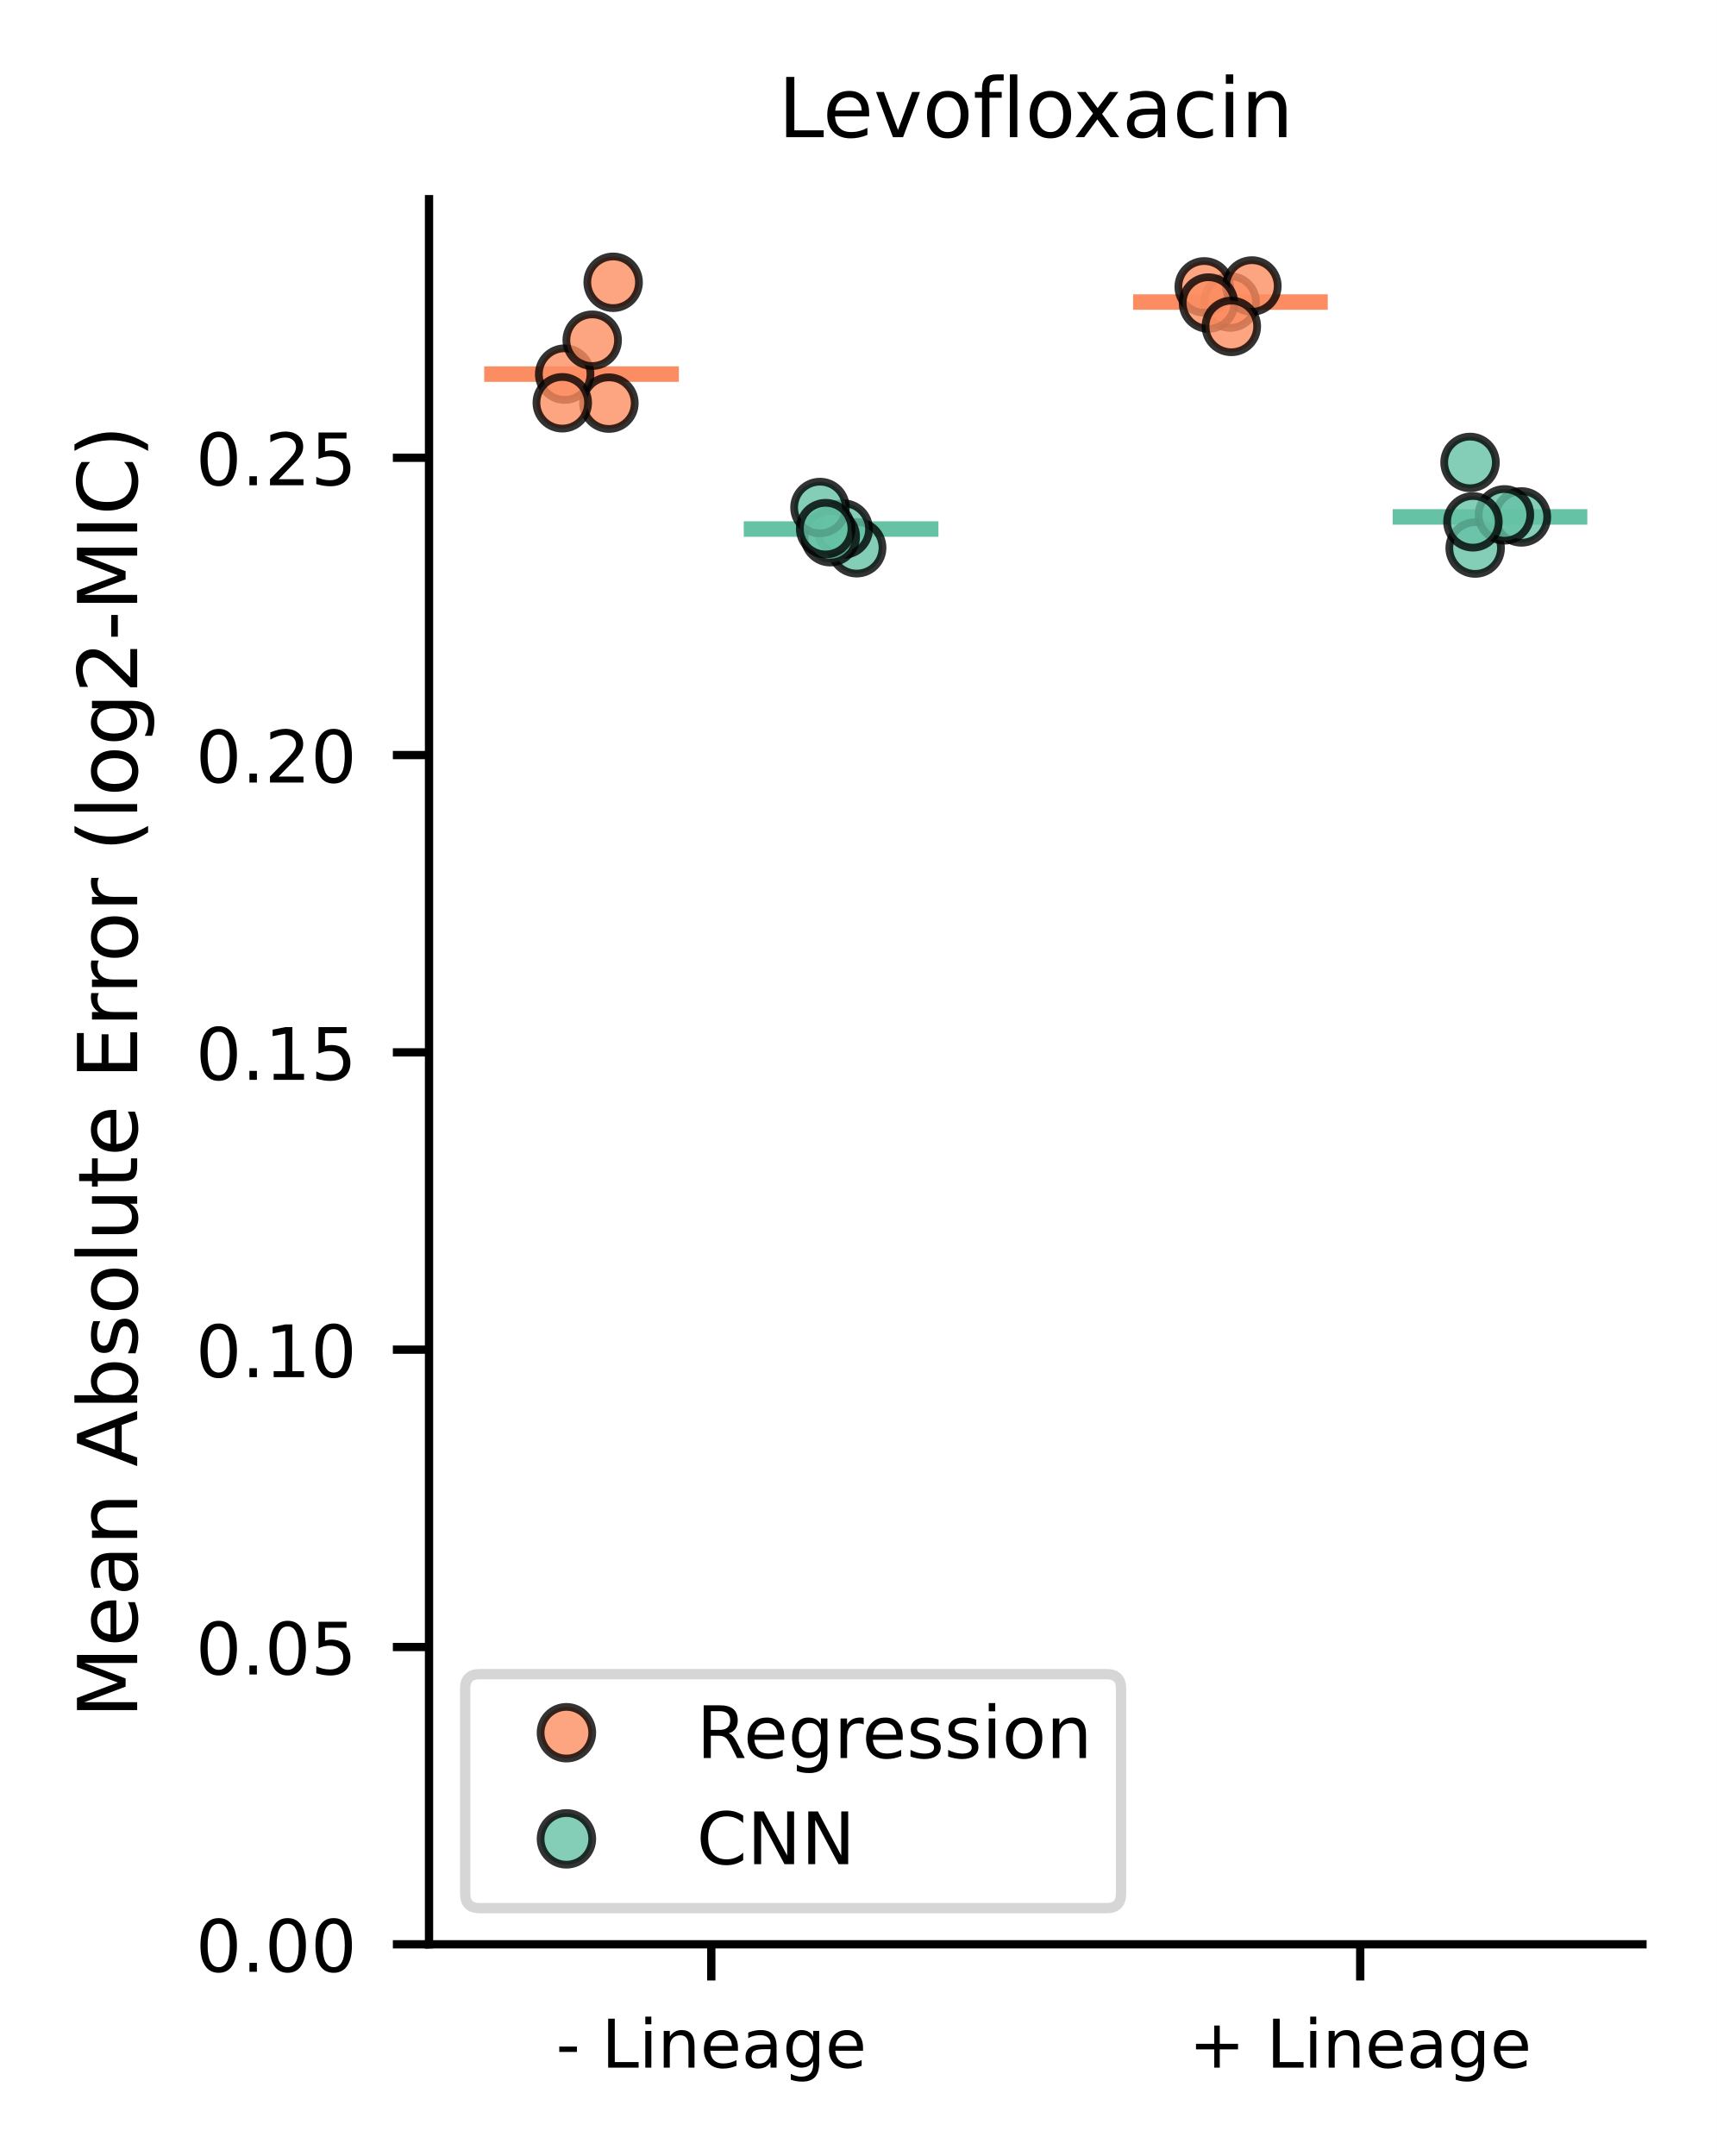
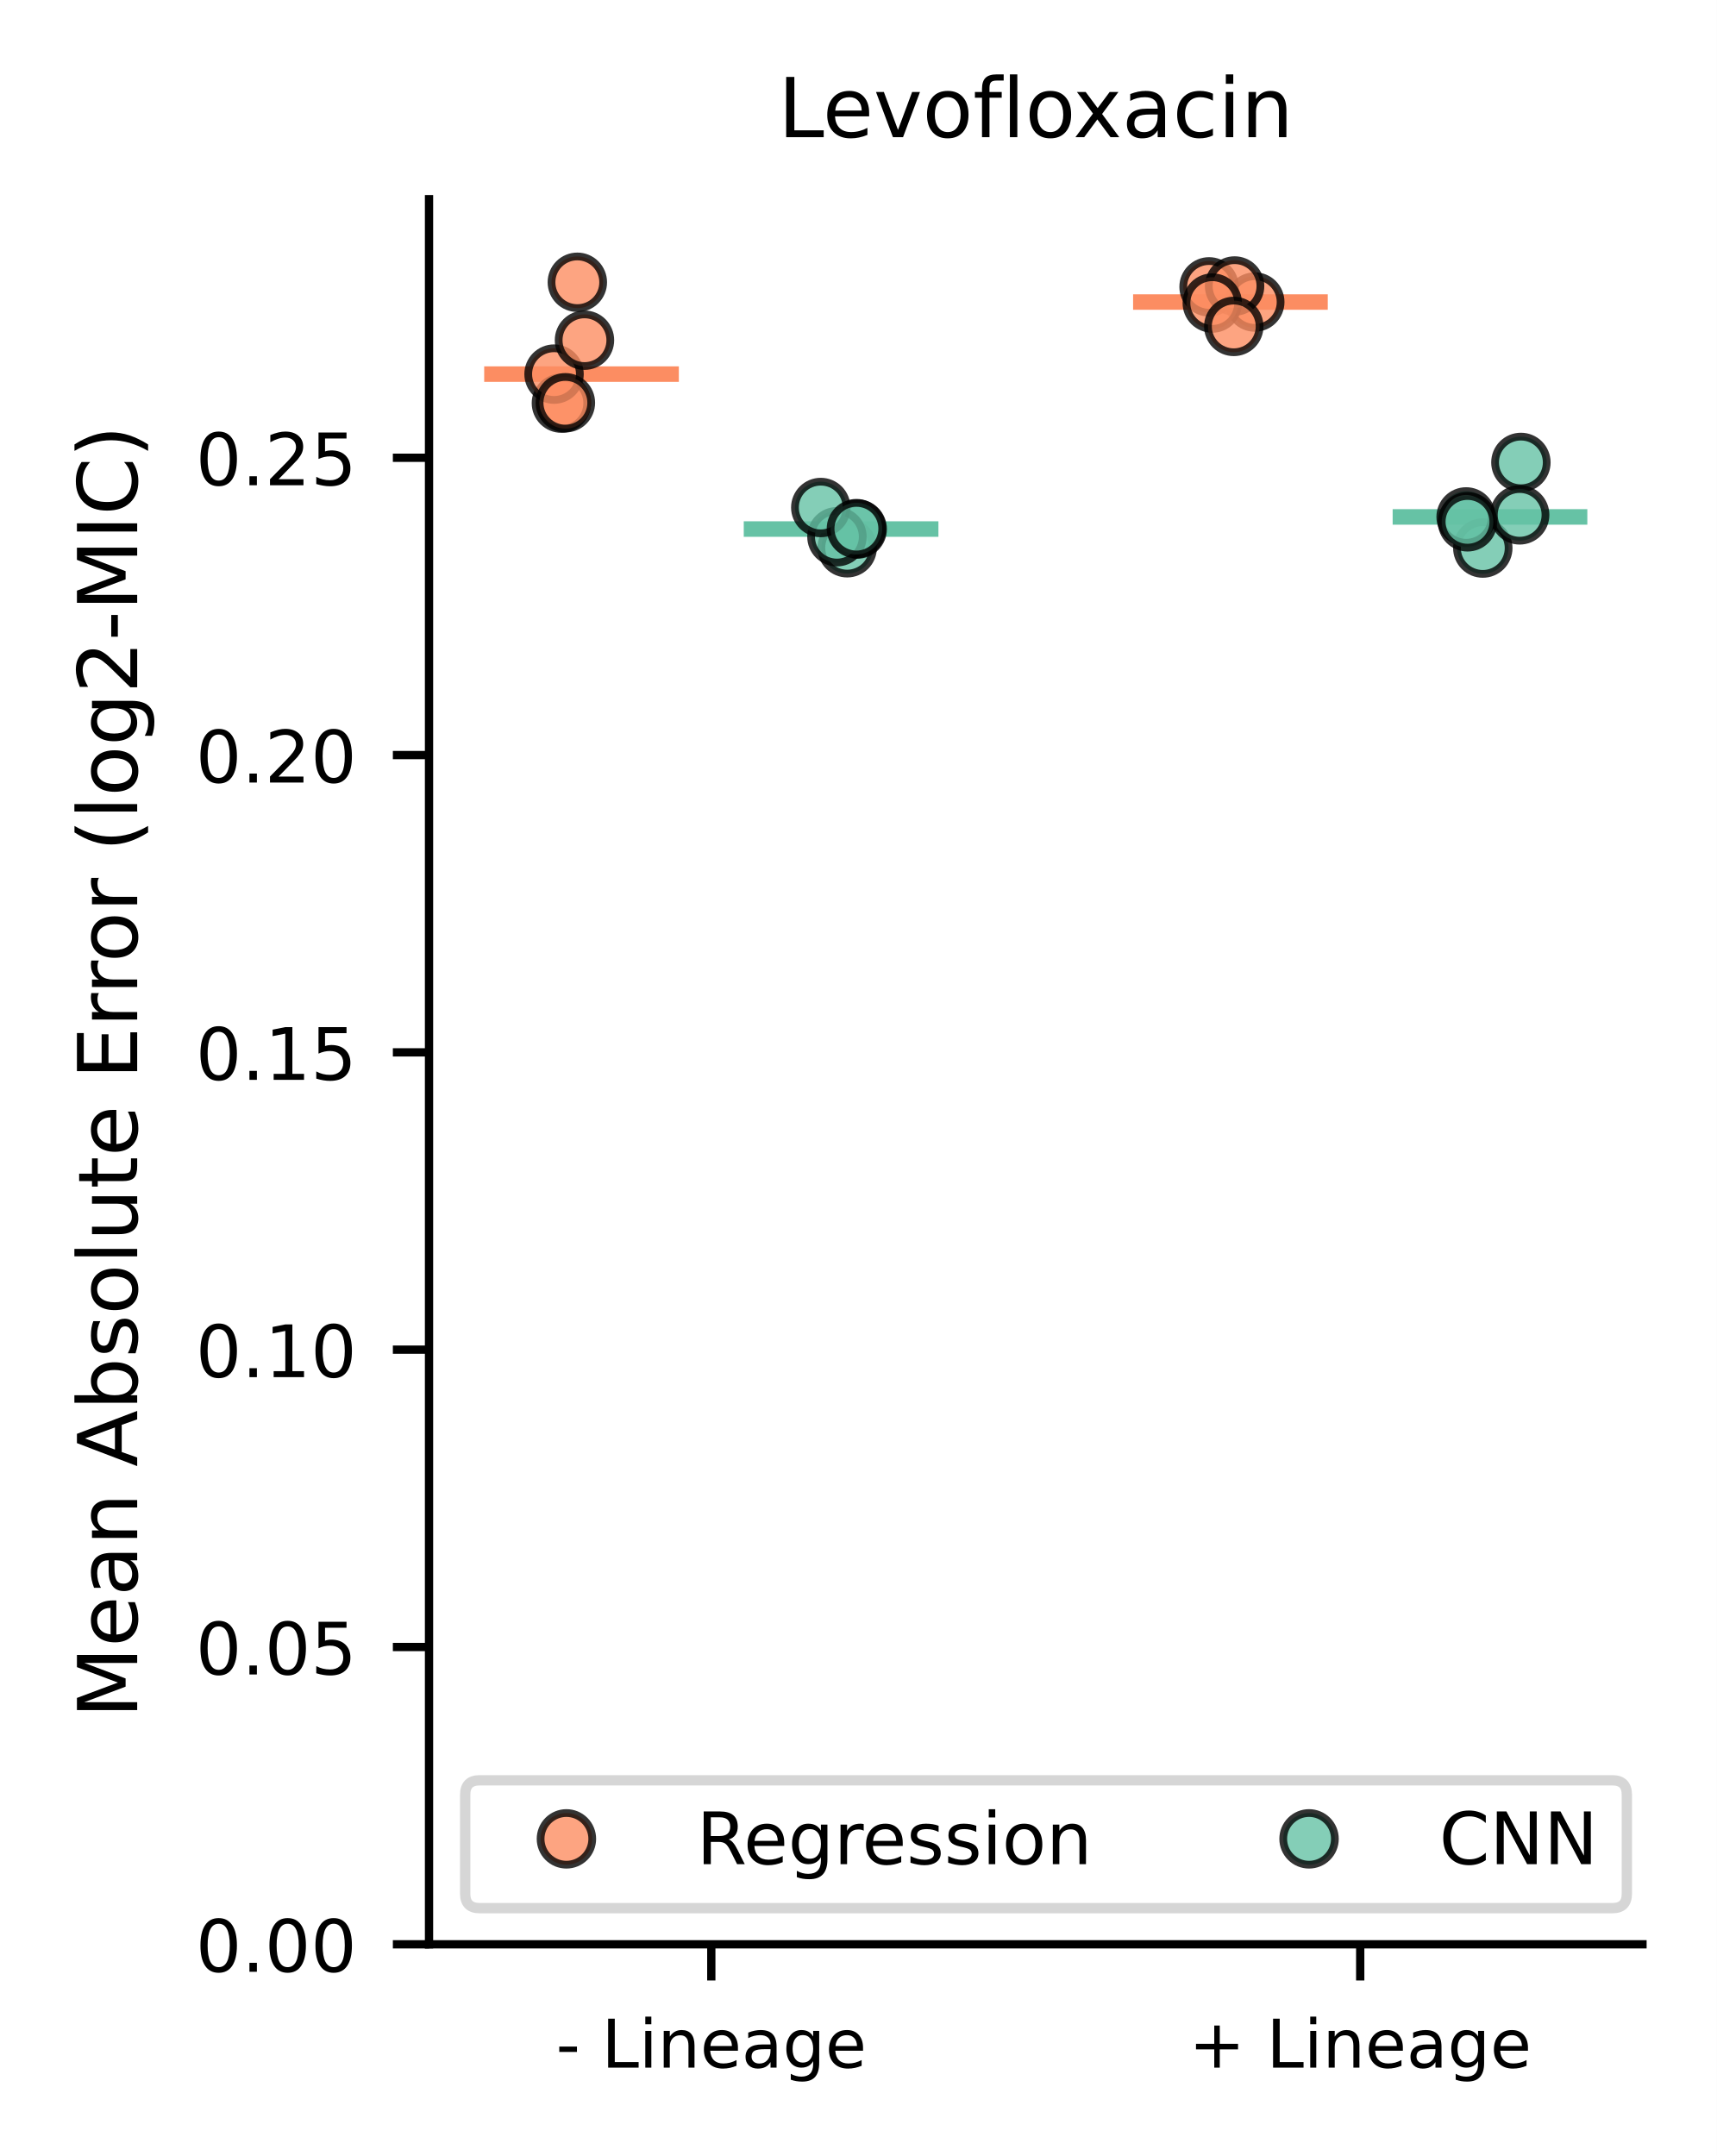
<svg xmlns="http://www.w3.org/2000/svg" xmlns:xlink="http://www.w3.org/1999/xlink" width="166.188pt" height="208.69pt" viewBox="0 0 166.188 208.69" version="1.1">
  <defs>
    <style type="text/css">*{stroke-linejoin: round; stroke-linecap: butt}</style>
  </defs>
  <g id="figure_1">
    <g id="patch_1">
      <path d="M 0 208.69  L 166.188 208.69  L 166.188 0  L 0 0  z " style="fill: #ffffff" />
    </g>
    <g id="axes_1">
      <g id="patch_2">
        <path d="M 41.528 188.199  L 158.988 188.199  L 158.988 19.279  L 41.528 19.279  z " style="fill: #ffffff" />
      </g>
      <g id="LineCollection_1">
-         <path d="M 46.868 36.212  L 65.711 36.212  " clip-path="url(#pc697760a17)" style="fill: none; stroke: #fc8d62; stroke-width: 1.5" />
+         <path d="M 46.868 36.212  L 65.711 36.212  " clip-path="url(#p0d4e3ed05e)" style="fill: none; stroke: #fc8d62; stroke-width: 1.5" />
      </g>
      <g id="LineCollection_2">
-         <path d="M 71.993 51.211  L 90.837 51.211  " clip-path="url(#pc697760a17)" style="fill: none; stroke: #66c2a5; stroke-width: 1.5" />
+         <path d="M 71.993 51.211  L 90.837 51.211  " clip-path="url(#p0d4e3ed05e)" style="fill: none; stroke: #66c2a5; stroke-width: 1.5" />
      </g>
      <g id="LineCollection_3">
-         <path d="M 109.68 29.235  L 128.524 29.235  " clip-path="url(#pc697760a17)" style="fill: none; stroke: #fc8d62; stroke-width: 1.5" />
+         <path d="M 109.68 29.235  L 128.524 29.235  " clip-path="url(#p0d4e3ed05e)" style="fill: none; stroke: #fc8d62; stroke-width: 1.5" />
      </g>
      <g id="LineCollection_4">
-         <path d="M 134.805 50.036  L 153.649 50.036  " clip-path="url(#pc697760a17)" style="fill: none; stroke: #66c2a5; stroke-width: 1.5" />
+         <path d="M 134.805 50.036  L 153.649 50.036  " clip-path="url(#p0d4e3ed05e)" style="fill: none; stroke: #66c2a5; stroke-width: 1.5" />
      </g>
      <g id="PathCollection_1">
        <defs>
-           <path id="C0_0_7cd2ddffb5" d="M 0 2.5  C 0.663 2.5 1.299 2.237 1.768 1.768  C 2.237 1.299 2.5 0.663 2.5 -0  C 2.5 -0.663 2.237 -1.299 1.768 -1.768  C 1.299 -2.237 0.663 -2.5 0 -2.5  C -0.663 -2.5 -1.299 -2.237 -1.768 -1.768  C -2.237 -1.299 -2.5 -0.663 -2.5 0  C -2.5 0.663 -2.237 1.299 -1.768 1.768  C -1.299 2.237 -0.663 2.5 0 2.5  z " />
+           <path id="C0_0_d75b20f1e5" d="M 0 2.5  C 0.663 2.5 1.299 2.237 1.768 1.768  C 2.237 1.299 2.5 0.663 2.5 -0  C 2.5 -0.663 2.237 -1.299 1.768 -1.768  C 1.299 -2.237 0.663 -2.5 0 -2.5  C -0.663 -2.5 -1.299 -2.237 -1.768 -1.768  C -2.237 -1.299 -2.5 -0.663 -2.5 0  C -2.5 0.663 -2.237 1.299 -1.768 1.768  C -1.299 2.237 -0.663 2.5 0 2.5  z " />
        </defs>
-         <g clip-path="url(#pc697760a17)">
-           <use xlink:href="#C0_0_7cd2ddffb5" x="58.941" y="39.021" style="fill: #fc8d62; fill-opacity: 0.8; stroke: #000000; stroke-opacity: 0.8; stroke-width: 0.75" />
-         </g>
-         <g clip-path="url(#pc697760a17)">
-           <use xlink:href="#C0_0_7cd2ddffb5" x="54.658" y="36.212" style="fill: #fc8d62; fill-opacity: 0.8; stroke: #000000; stroke-opacity: 0.8; stroke-width: 0.75" />
-         </g>
-         <g clip-path="url(#pc697760a17)">
-           <use xlink:href="#C0_0_7cd2ddffb5" x="54.427" y="38.987" style="fill: #fc8d62; fill-opacity: 0.8; stroke: #000000; stroke-opacity: 0.8; stroke-width: 0.75" />
-         </g>
-         <g clip-path="url(#pc697760a17)">
-           <use xlink:href="#C0_0_7cd2ddffb5" x="59.351" y="27.323" style="fill: #fc8d62; fill-opacity: 0.8; stroke: #000000; stroke-opacity: 0.8; stroke-width: 0.75" />
-         </g>
-         <g clip-path="url(#pc697760a17)">
-           <use xlink:href="#C0_0_7cd2ddffb5" x="57.323" y="32.931" style="fill: #fc8d62; fill-opacity: 0.8; stroke: #000000; stroke-opacity: 0.8; stroke-width: 0.75" />
+         <g clip-path="url(#p0d4e3ed05e)">
+           <use xlink:href="#C0_0_d75b20f1e5" x="54.343" y="39.021" style="fill: #fc8d62; fill-opacity: 0.8; stroke: #000000; stroke-opacity: 0.8; stroke-width: 0.75" />
+         </g>
+         <g clip-path="url(#p0d4e3ed05e)">
+           <use xlink:href="#C0_0_d75b20f1e5" x="53.63" y="36.212" style="fill: #fc8d62; fill-opacity: 0.8; stroke: #000000; stroke-opacity: 0.8; stroke-width: 0.75" />
+         </g>
+         <g clip-path="url(#p0d4e3ed05e)">
+           <use xlink:href="#C0_0_d75b20f1e5" x="54.729" y="38.987" style="fill: #fc8d62; fill-opacity: 0.8; stroke: #000000; stroke-opacity: 0.8; stroke-width: 0.75" />
+         </g>
+         <g clip-path="url(#p0d4e3ed05e)">
+           <use xlink:href="#C0_0_d75b20f1e5" x="55.885" y="27.323" style="fill: #fc8d62; fill-opacity: 0.8; stroke: #000000; stroke-opacity: 0.8; stroke-width: 0.75" />
+         </g>
+         <g clip-path="url(#p0d4e3ed05e)">
+           <use xlink:href="#C0_0_d75b20f1e5" x="56.576" y="32.931" style="fill: #fc8d62; fill-opacity: 0.8; stroke: #000000; stroke-opacity: 0.8; stroke-width: 0.75" />
        </g>
      </g>
      <g id="PathCollection_2">
        <defs>
-           <path id="C1_0_2291a48c10" d="M 0 2.5  C 0.663 2.5 1.299 2.237 1.768 1.768  C 2.237 1.299 2.5 0.663 2.5 -0  C 2.5 -0.663 2.237 -1.299 1.768 -1.768  C 1.299 -2.237 0.663 -2.5 0 -2.5  C -0.663 -2.5 -1.299 -2.237 -1.768 -1.768  C -2.237 -1.299 -2.5 -0.663 -2.5 0  C -2.5 0.663 -2.237 1.299 -1.768 1.768  C -1.299 2.237 -0.663 2.5 0 2.5  z " />
+           <path id="C1_0_f3c8b573c2" d="M 0 2.5  C 0.663 2.5 1.299 2.237 1.768 1.768  C 2.237 1.299 2.5 0.663 2.5 -0  C 2.5 -0.663 2.237 -1.299 1.768 -1.768  C 1.299 -2.237 0.663 -2.5 0 -2.5  C -0.663 -2.5 -1.299 -2.237 -1.768 -1.768  C -2.237 -1.299 -2.5 -0.663 -2.5 0  C -2.5 0.663 -2.237 1.299 -1.768 1.768  C -1.299 2.237 -0.663 2.5 0 2.5  z " />
        </defs>
-         <g clip-path="url(#pc697760a17)">
-           <use xlink:href="#C1_0_2291a48c10" x="82.925" y="53.02" style="fill: #66c2a5; fill-opacity: 0.8; stroke: #000000; stroke-opacity: 0.8; stroke-width: 0.75" />
-         </g>
-         <g clip-path="url(#pc697760a17)">
-           <use xlink:href="#C1_0_2291a48c10" x="81.622" y="51.211" style="fill: #66c2a5; fill-opacity: 0.8; stroke: #000000; stroke-opacity: 0.8; stroke-width: 0.75" />
-         </g>
-         <g clip-path="url(#pc697760a17)">
-           <use xlink:href="#C1_0_2291a48c10" x="80.369" y="51.951" style="fill: #66c2a5; fill-opacity: 0.8; stroke: #000000; stroke-opacity: 0.8; stroke-width: 0.75" />
-         </g>
-         <g clip-path="url(#pc697760a17)">
-           <use xlink:href="#C1_0_2291a48c10" x="79.37" y="49.124" style="fill: #66c2a5; fill-opacity: 0.8; stroke: #000000; stroke-opacity: 0.8; stroke-width: 0.75" />
-         </g>
-         <g clip-path="url(#pc697760a17)">
-           <use xlink:href="#C1_0_2291a48c10" x="79.92" y="51.169" style="fill: #66c2a5; fill-opacity: 0.8; stroke: #000000; stroke-opacity: 0.8; stroke-width: 0.75" />
+         <g clip-path="url(#p0d4e3ed05e)">
+           <use xlink:href="#C1_0_f3c8b573c2" x="82.005" y="53.02" style="fill: #66c2a5; fill-opacity: 0.8; stroke: #000000; stroke-opacity: 0.8; stroke-width: 0.75" />
+         </g>
+         <g clip-path="url(#p0d4e3ed05e)">
+           <use xlink:href="#C1_0_f3c8b573c2" x="82.976" y="51.211" style="fill: #66c2a5; fill-opacity: 0.8; stroke: #000000; stroke-opacity: 0.8; stroke-width: 0.75" />
+         </g>
+         <g clip-path="url(#p0d4e3ed05e)">
+           <use xlink:href="#C1_0_f3c8b573c2" x="81.012" y="51.951" style="fill: #66c2a5; fill-opacity: 0.8; stroke: #000000; stroke-opacity: 0.8; stroke-width: 0.75" />
+         </g>
+         <g clip-path="url(#p0d4e3ed05e)">
+           <use xlink:href="#C1_0_f3c8b573c2" x="79.449" y="49.124" style="fill: #66c2a5; fill-opacity: 0.8; stroke: #000000; stroke-opacity: 0.8; stroke-width: 0.75" />
+         </g>
+         <g clip-path="url(#p0d4e3ed05e)">
+           <use xlink:href="#C1_0_f3c8b573c2" x="82.898" y="51.169" style="fill: #66c2a5; fill-opacity: 0.8; stroke: #000000; stroke-opacity: 0.8; stroke-width: 0.75" />
        </g>
      </g>
      <g id="PathCollection_3">
        <defs>
-           <path id="C2_0_e027e9e208" d="M 0 2.5  C 0.663 2.5 1.299 2.237 1.768 1.768  C 2.237 1.299 2.5 0.663 2.5 -0  C 2.5 -0.663 2.237 -1.299 1.768 -1.768  C 1.299 -2.237 0.663 -2.5 0 -2.5  C -0.663 -2.5 -1.299 -2.237 -1.768 -1.768  C -2.237 -1.299 -2.5 -0.663 -2.5 0  C -2.5 0.663 -2.237 1.299 -1.768 1.768  C -1.299 2.237 -0.663 2.5 0 2.5  z " />
+           <path id="C2_0_0efa176c3c" d="M 0 2.5  C 0.663 2.5 1.299 2.237 1.768 1.768  C 2.237 1.299 2.5 0.663 2.5 -0  C 2.5 -0.663 2.237 -1.299 1.768 -1.768  C 1.299 -2.237 0.663 -2.5 0 -2.5  C -0.663 -2.5 -1.299 -2.237 -1.768 -1.768  C -2.237 -1.299 -2.5 -0.663 -2.5 0  C -2.5 0.663 -2.237 1.299 -1.768 1.768  C -1.299 2.237 -0.663 2.5 0 2.5  z " />
        </defs>
-         <g clip-path="url(#pc697760a17)">
-           <use xlink:href="#C2_0_e027e9e208" x="119.077" y="29.235" style="fill: #fc8d62; fill-opacity: 0.8; stroke: #000000; stroke-opacity: 0.8; stroke-width: 0.75" />
-         </g>
-         <g clip-path="url(#pc697760a17)">
-           <use xlink:href="#C2_0_e027e9e208" x="116.564" y="27.767" style="fill: #fc8d62; fill-opacity: 0.8; stroke: #000000; stroke-opacity: 0.8; stroke-width: 0.75" />
-         </g>
-         <g clip-path="url(#pc697760a17)">
-           <use xlink:href="#C2_0_e027e9e208" x="121.18" y="27.683" style="fill: #fc8d62; fill-opacity: 0.8; stroke: #000000; stroke-opacity: 0.8; stroke-width: 0.75" />
-         </g>
-         <g clip-path="url(#pc697760a17)">
-           <use xlink:href="#C2_0_e027e9e208" x="116.978" y="29.334" style="fill: #fc8d62; fill-opacity: 0.8; stroke: #000000; stroke-opacity: 0.8; stroke-width: 0.75" />
-         </g>
-         <g clip-path="url(#pc697760a17)">
-           <use xlink:href="#C2_0_e027e9e208" x="119.19" y="31.596" style="fill: #fc8d62; fill-opacity: 0.8; stroke: #000000; stroke-opacity: 0.8; stroke-width: 0.75" />
+         <g clip-path="url(#p0d4e3ed05e)">
+           <use xlink:href="#C2_0_0efa176c3c" x="121.459" y="29.235" style="fill: #fc8d62; fill-opacity: 0.8; stroke: #000000; stroke-opacity: 0.8; stroke-width: 0.75" />
+         </g>
+         <g clip-path="url(#p0d4e3ed05e)">
+           <use xlink:href="#C2_0_0efa176c3c" x="117.036" y="27.767" style="fill: #fc8d62; fill-opacity: 0.8; stroke: #000000; stroke-opacity: 0.8; stroke-width: 0.75" />
+         </g>
+         <g clip-path="url(#p0d4e3ed05e)">
+           <use xlink:href="#C2_0_0efa176c3c" x="119.505" y="27.683" style="fill: #fc8d62; fill-opacity: 0.8; stroke: #000000; stroke-opacity: 0.8; stroke-width: 0.75" />
+         </g>
+         <g clip-path="url(#p0d4e3ed05e)">
+           <use xlink:href="#C2_0_0efa176c3c" x="117.346" y="29.334" style="fill: #fc8d62; fill-opacity: 0.8; stroke: #000000; stroke-opacity: 0.8; stroke-width: 0.75" />
+         </g>
+         <g clip-path="url(#p0d4e3ed05e)">
+           <use xlink:href="#C2_0_0efa176c3c" x="119.426" y="31.596" style="fill: #fc8d62; fill-opacity: 0.8; stroke: #000000; stroke-opacity: 0.8; stroke-width: 0.75" />
        </g>
      </g>
      <g id="PathCollection_4">
        <defs>
-           <path id="C3_0_b2e413208e" d="M 0 2.5  C 0.663 2.5 1.299 2.237 1.768 1.768  C 2.237 1.299 2.5 0.663 2.5 -0  C 2.5 -0.663 2.237 -1.299 1.768 -1.768  C 1.299 -2.237 0.663 -2.5 0 -2.5  C -0.663 -2.5 -1.299 -2.237 -1.768 -1.768  C -2.237 -1.299 -2.5 -0.663 -2.5 0  C -2.5 0.663 -2.237 1.299 -1.768 1.768  C -1.299 2.237 -0.663 2.5 0 2.5  z " />
+           <path id="C3_0_42ccda7bf0" d="M 0 2.5  C 0.663 2.5 1.299 2.237 1.768 1.768  C 2.237 1.299 2.5 0.663 2.5 -0  C 2.5 -0.663 2.237 -1.299 1.768 -1.768  C 1.299 -2.237 0.663 -2.5 0 -2.5  C -0.663 -2.5 -1.299 -2.237 -1.768 -1.768  C -2.237 -1.299 -2.5 -0.663 -2.5 0  C -2.5 0.663 -2.237 1.299 -1.768 1.768  C -1.299 2.237 -0.663 2.5 0 2.5  z " />
        </defs>
-         <g clip-path="url(#pc697760a17)">
-           <use xlink:href="#C3_0_b2e413208e" x="142.791" y="53.049" style="fill: #66c2a5; fill-opacity: 0.8; stroke: #000000; stroke-opacity: 0.8; stroke-width: 0.75" />
-         </g>
-         <g clip-path="url(#pc697760a17)">
-           <use xlink:href="#C3_0_b2e413208e" x="142.294" y="44.761" style="fill: #66c2a5; fill-opacity: 0.8; stroke: #000000; stroke-opacity: 0.8; stroke-width: 0.75" />
-         </g>
-         <g clip-path="url(#pc697760a17)">
-           <use xlink:href="#C3_0_b2e413208e" x="147.268" y="50.036" style="fill: #66c2a5; fill-opacity: 0.8; stroke: #000000; stroke-opacity: 0.8; stroke-width: 0.75" />
-         </g>
-         <g clip-path="url(#pc697760a17)">
-           <use xlink:href="#C3_0_b2e413208e" x="145.627" y="49.837" style="fill: #66c2a5; fill-opacity: 0.8; stroke: #000000; stroke-opacity: 0.8; stroke-width: 0.75" />
-         </g>
-         <g clip-path="url(#pc697760a17)">
-           <use xlink:href="#C3_0_b2e413208e" x="142.576" y="50.51" style="fill: #66c2a5; fill-opacity: 0.8; stroke: #000000; stroke-opacity: 0.8; stroke-width: 0.75" />
+         <g clip-path="url(#p0d4e3ed05e)">
+           <use xlink:href="#C3_0_42ccda7bf0" x="143.531" y="53.049" style="fill: #66c2a5; fill-opacity: 0.8; stroke: #000000; stroke-opacity: 0.8; stroke-width: 0.75" />
+         </g>
+         <g clip-path="url(#p0d4e3ed05e)">
+           <use xlink:href="#C3_0_42ccda7bf0" x="147.219" y="44.761" style="fill: #66c2a5; fill-opacity: 0.8; stroke: #000000; stroke-opacity: 0.8; stroke-width: 0.75" />
+         </g>
+         <g clip-path="url(#p0d4e3ed05e)">
+           <use xlink:href="#C3_0_42ccda7bf0" x="141.916" y="50.036" style="fill: #66c2a5; fill-opacity: 0.8; stroke: #000000; stroke-opacity: 0.8; stroke-width: 0.75" />
+         </g>
+         <g clip-path="url(#p0d4e3ed05e)">
+           <use xlink:href="#C3_0_42ccda7bf0" x="147.099" y="49.837" style="fill: #66c2a5; fill-opacity: 0.8; stroke: #000000; stroke-opacity: 0.8; stroke-width: 0.75" />
+         </g>
+         <g clip-path="url(#p0d4e3ed05e)">
+           <use xlink:href="#C3_0_42ccda7bf0" x="142.051" y="50.51" style="fill: #66c2a5; fill-opacity: 0.8; stroke: #000000; stroke-opacity: 0.8; stroke-width: 0.75" />
        </g>
      </g>
      <g id="line2d_1" />
      <g id="line2d_2" />
      <g id="matplotlib.axis_1">
        <g id="xtick_1">
          <g id="line2d_3">
            <defs>
-               <path id="m0924ff6325" d="M 0 0  L 0 3.5  " style="stroke: #000000; stroke-width: 0.8" />
+               <path id="me3e04acce5" d="M 0 0  L 0 3.5  " style="stroke: #000000; stroke-width: 0.8" />
            </defs>
            <g>
-               <use xlink:href="#m0924ff6325" x="68.852" y="188.199" style="stroke: #000000; stroke-width: 0.8" />
+               <use xlink:href="#me3e04acce5" x="68.852" y="188.199" style="stroke: #000000; stroke-width: 0.8" />
            </g>
          </g>
          <g id="text_1">
            <g transform="translate(53.81874 200.1377) scale(0.065 -0.065)">
              <defs>
                <path id="DejaVuSans-2d" d="M 313 2009  L 1997 2009  L 1997 1497  L 313 1497  L 313 2009  z " transform="scale(0.015625)" />
                <path id="DejaVuSans-20" transform="scale(0.015625)" />
                <path id="DejaVuSans-4c" d="M 628 4666  L 1259 4666  L 1259 531  L 3531 531  L 3531 0  L 628 0  L 628 4666  z " transform="scale(0.015625)" />
                <path id="DejaVuSans-69" d="M 603 3500  L 1178 3500  L 1178 0  L 603 0  L 603 3500  z M 603 4863  L 1178 4863  L 1178 4134  L 603 4134  L 603 4863  z " transform="scale(0.015625)" />
                <path id="DejaVuSans-6e" d="M 3513 2113  L 3513 0  L 2938 0  L 2938 2094  Q 2938 2591 2744 2837  Q 2550 3084 2163 3084  Q 1697 3084 1428 2787  Q 1159 2491 1159 1978  L 1159 0  L 581 0  L 581 3500  L 1159 3500  L 1159 2956  Q 1366 3272 1645 3428  Q 1925 3584 2291 3584  Q 2894 3584 3203 3211  Q 3513 2838 3513 2113  z " transform="scale(0.015625)" />
                <path id="DejaVuSans-65" d="M 3597 1894  L 3597 1613  L 953 1613  Q 991 1019 1311 708  Q 1631 397 2203 397  Q 2534 397 2845 478  Q 3156 559 3463 722  L 3463 178  Q 3153 47 2828 -22  Q 2503 -91 2169 -91  Q 1331 -91 842 396  Q 353 884 353 1716  Q 353 2575 817 3079  Q 1281 3584 2069 3584  Q 2775 3584 3186 3129  Q 3597 2675 3597 1894  z M 3022 2063  Q 3016 2534 2758 2815  Q 2500 3097 2075 3097  Q 1594 3097 1305 2825  Q 1016 2553 972 2059  L 3022 2063  z " transform="scale(0.015625)" />
                <path id="DejaVuSans-61" d="M 2194 1759  Q 1497 1759 1228 1600  Q 959 1441 959 1056  Q 959 750 1161 570  Q 1363 391 1709 391  Q 2188 391 2477 730  Q 2766 1069 2766 1631  L 2766 1759  L 2194 1759  z M 3341 1997  L 3341 0  L 2766 0  L 2766 531  Q 2569 213 2275 61  Q 1981 -91 1556 -91  Q 1019 -91 701 211  Q 384 513 384 1019  Q 384 1609 779 1909  Q 1175 2209 1959 2209  L 2766 2209  L 2766 2266  Q 2766 2663 2505 2880  Q 2244 3097 1772 3097  Q 1472 3097 1187 3025  Q 903 2953 641 2809  L 641 3341  Q 956 3463 1253 3523  Q 1550 3584 1831 3584  Q 2591 3584 2966 3190  Q 3341 2797 3341 1997  z " transform="scale(0.015625)" />
                <path id="DejaVuSans-67" d="M 2906 1791  Q 2906 2416 2648 2759  Q 2391 3103 1925 3103  Q 1463 3103 1205 2759  Q 947 2416 947 1791  Q 947 1169 1205 825  Q 1463 481 1925 481  Q 2391 481 2648 825  Q 2906 1169 2906 1791  z M 3481 434  Q 3481 -459 3084 -895  Q 2688 -1331 1869 -1331  Q 1566 -1331 1297 -1286  Q 1028 -1241 775 -1147  L 775 -588  Q 1028 -725 1275 -790  Q 1522 -856 1778 -856  Q 2344 -856 2625 -561  Q 2906 -266 2906 331  L 2906 616  Q 2728 306 2450 153  Q 2172 0 1784 0  Q 1141 0 747 490  Q 353 981 353 1791  Q 353 2603 747 3093  Q 1141 3584 1784 3584  Q 2172 3584 2450 3431  Q 2728 3278 2906 2969  L 2906 3500  L 3481 3500  L 3481 434  z " transform="scale(0.015625)" />
              </defs>
              <use xlink:href="#DejaVuSans-2d" />
              <use xlink:href="#DejaVuSans-20" x="36.084" />
              <use xlink:href="#DejaVuSans-4c" x="67.871" />
              <use xlink:href="#DejaVuSans-69" x="123.584" />
              <use xlink:href="#DejaVuSans-6e" x="151.367" />
              <use xlink:href="#DejaVuSans-65" x="214.746" />
              <use xlink:href="#DejaVuSans-61" x="276.27" />
              <use xlink:href="#DejaVuSans-67" x="337.549" />
              <use xlink:href="#DejaVuSans-65" x="401.025" />
            </g>
          </g>
        </g>
        <g id="xtick_2">
          <g id="line2d_4">
            <g>
-               <use xlink:href="#m0924ff6325" x="131.665" y="188.199" style="stroke: #000000; stroke-width: 0.8" />
+               <use xlink:href="#me3e04acce5" x="131.665" y="188.199" style="stroke: #000000; stroke-width: 0.8" />
            </g>
          </g>
          <g id="text_2">
            <g transform="translate(115.0807 200.1377) scale(0.065 -0.065)">
              <defs>
                <path id="DejaVuSans-2b" d="M 2944 4013  L 2944 2272  L 4684 2272  L 4684 1741  L 2944 1741  L 2944 0  L 2419 0  L 2419 1741  L 678 1741  L 678 2272  L 2419 2272  L 2419 4013  L 2944 4013  z " transform="scale(0.015625)" />
              </defs>
              <use xlink:href="#DejaVuSans-2b" />
              <use xlink:href="#DejaVuSans-20" x="83.789" />
              <use xlink:href="#DejaVuSans-4c" x="115.576" />
              <use xlink:href="#DejaVuSans-69" x="171.289" />
              <use xlink:href="#DejaVuSans-6e" x="199.072" />
              <use xlink:href="#DejaVuSans-65" x="262.451" />
              <use xlink:href="#DejaVuSans-61" x="323.975" />
              <use xlink:href="#DejaVuSans-67" x="385.254" />
              <use xlink:href="#DejaVuSans-65" x="448.73" />
            </g>
          </g>
        </g>
      </g>
      <g id="matplotlib.axis_2">
        <g id="ytick_1">
          <g id="line2d_5">
            <defs>
-               <path id="mfd5319fc7c" d="M 0 0  L -3.5 0  " style="stroke: #000000; stroke-width: 0.8" />
+               <path id="m61d2f4fe03" d="M 0 0  L -3.5 0  " style="stroke: #000000; stroke-width: 0.8" />
            </defs>
            <g>
-               <use xlink:href="#mfd5319fc7c" x="41.528" y="188.199" style="stroke: #000000; stroke-width: 0.8" />
+               <use xlink:href="#m61d2f4fe03" x="41.528" y="188.199" style="stroke: #000000; stroke-width: 0.8" />
            </g>
          </g>
          <g id="text_3">
            <g transform="translate(18.9425 190.8582) scale(0.07 -0.07)">
              <defs>
                <path id="DejaVuSans-30" d="M 2034 4250  Q 1547 4250 1301 3770  Q 1056 3291 1056 2328  Q 1056 1369 1301 889  Q 1547 409 2034 409  Q 2525 409 2770 889  Q 3016 1369 3016 2328  Q 3016 3291 2770 3770  Q 2525 4250 2034 4250  z M 2034 4750  Q 2819 4750 3233 4129  Q 3647 3509 3647 2328  Q 3647 1150 3233 529  Q 2819 -91 2034 -91  Q 1250 -91 836 529  Q 422 1150 422 2328  Q 422 3509 836 4129  Q 1250 4750 2034 4750  z " transform="scale(0.015625)" />
                <path id="DejaVuSans-2e" d="M 684 794  L 1344 794  L 1344 0  L 684 0  L 684 794  z " transform="scale(0.015625)" />
              </defs>
              <use xlink:href="#DejaVuSans-30" />
              <use xlink:href="#DejaVuSans-2e" x="63.623" />
              <use xlink:href="#DejaVuSans-30" x="95.41" />
              <use xlink:href="#DejaVuSans-30" x="159.033" />
            </g>
          </g>
        </g>
        <g id="ytick_2">
          <g id="line2d_6">
            <g>
-               <use xlink:href="#mfd5319fc7c" x="41.528" y="159.421" style="stroke: #000000; stroke-width: 0.8" />
+               <use xlink:href="#m61d2f4fe03" x="41.528" y="159.421" style="stroke: #000000; stroke-width: 0.8" />
            </g>
          </g>
          <g id="text_4">
            <g transform="translate(18.9425 162.0801) scale(0.07 -0.07)">
              <defs>
                <path id="DejaVuSans-35" d="M 691 4666  L 3169 4666  L 3169 4134  L 1269 4134  L 1269 2991  Q 1406 3038 1543 3061  Q 1681 3084 1819 3084  Q 2600 3084 3056 2656  Q 3513 2228 3513 1497  Q 3513 744 3044 326  Q 2575 -91 1722 -91  Q 1428 -91 1123 -41  Q 819 9 494 109  L 494 744  Q 775 591 1075 516  Q 1375 441 1709 441  Q 2250 441 2565 725  Q 2881 1009 2881 1497  Q 2881 1984 2565 2268  Q 2250 2553 1709 2553  Q 1456 2553 1204 2497  Q 953 2441 691 2322  L 691 4666  z " transform="scale(0.015625)" />
              </defs>
              <use xlink:href="#DejaVuSans-30" />
              <use xlink:href="#DejaVuSans-2e" x="63.623" />
              <use xlink:href="#DejaVuSans-30" x="95.41" />
              <use xlink:href="#DejaVuSans-35" x="159.033" />
            </g>
          </g>
        </g>
        <g id="ytick_3">
          <g id="line2d_7">
            <g>
-               <use xlink:href="#mfd5319fc7c" x="41.528" y="130.642" style="stroke: #000000; stroke-width: 0.8" />
+               <use xlink:href="#m61d2f4fe03" x="41.528" y="130.642" style="stroke: #000000; stroke-width: 0.8" />
            </g>
          </g>
          <g id="text_5">
            <g transform="translate(18.9425 133.3019) scale(0.07 -0.07)">
              <defs>
                <path id="DejaVuSans-31" d="M 794 531  L 1825 531  L 1825 4091  L 703 3866  L 703 4441  L 1819 4666  L 2450 4666  L 2450 531  L 3481 531  L 3481 0  L 794 0  L 794 531  z " transform="scale(0.015625)" />
              </defs>
              <use xlink:href="#DejaVuSans-30" />
              <use xlink:href="#DejaVuSans-2e" x="63.623" />
              <use xlink:href="#DejaVuSans-31" x="95.41" />
              <use xlink:href="#DejaVuSans-30" x="159.033" />
            </g>
          </g>
        </g>
        <g id="ytick_4">
          <g id="line2d_8">
            <g>
-               <use xlink:href="#mfd5319fc7c" x="41.528" y="101.864" style="stroke: #000000; stroke-width: 0.8" />
+               <use xlink:href="#m61d2f4fe03" x="41.528" y="101.864" style="stroke: #000000; stroke-width: 0.8" />
            </g>
          </g>
          <g id="text_6">
            <g transform="translate(18.9425 104.5238) scale(0.07 -0.07)">
              <use xlink:href="#DejaVuSans-30" />
              <use xlink:href="#DejaVuSans-2e" x="63.623" />
              <use xlink:href="#DejaVuSans-31" x="95.41" />
              <use xlink:href="#DejaVuSans-35" x="159.033" />
            </g>
          </g>
        </g>
        <g id="ytick_5">
          <g id="line2d_9">
            <g>
-               <use xlink:href="#mfd5319fc7c" x="41.528" y="73.086" style="stroke: #000000; stroke-width: 0.8" />
+               <use xlink:href="#m61d2f4fe03" x="41.528" y="73.086" style="stroke: #000000; stroke-width: 0.8" />
            </g>
          </g>
          <g id="text_7">
            <g transform="translate(18.9425 75.74563) scale(0.07 -0.07)">
              <defs>
                <path id="DejaVuSans-32" d="M 1228 531  L 3431 531  L 3431 0  L 469 0  L 469 531  Q 828 903 1448 1529  Q 2069 2156 2228 2338  Q 2531 2678 2651 2914  Q 2772 3150 2772 3378  Q 2772 3750 2511 3984  Q 2250 4219 1831 4219  Q 1534 4219 1204 4116  Q 875 4013 500 3803  L 500 4441  Q 881 4594 1212 4672  Q 1544 4750 1819 4750  Q 2544 4750 2975 4387  Q 3406 4025 3406 3419  Q 3406 3131 3298 2873  Q 3191 2616 2906 2266  Q 2828 2175 2409 1742  Q 1991 1309 1228 531  z " transform="scale(0.015625)" />
              </defs>
              <use xlink:href="#DejaVuSans-30" />
              <use xlink:href="#DejaVuSans-2e" x="63.623" />
              <use xlink:href="#DejaVuSans-32" x="95.41" />
              <use xlink:href="#DejaVuSans-30" x="159.033" />
            </g>
          </g>
        </g>
        <g id="ytick_6">
          <g id="line2d_10">
            <g>
-               <use xlink:href="#mfd5319fc7c" x="41.528" y="44.308" style="stroke: #000000; stroke-width: 0.8" />
+               <use xlink:href="#m61d2f4fe03" x="41.528" y="44.308" style="stroke: #000000; stroke-width: 0.8" />
            </g>
          </g>
          <g id="text_8">
            <g transform="translate(18.9425 46.96748) scale(0.07 -0.07)">
              <use xlink:href="#DejaVuSans-30" />
              <use xlink:href="#DejaVuSans-2e" x="63.623" />
              <use xlink:href="#DejaVuSans-32" x="95.41" />
              <use xlink:href="#DejaVuSans-35" x="159.033" />
            </g>
          </g>
        </g>
        <g id="text_9">
          <g transform="translate(13.27875 166.3137) rotate(-90) scale(0.08 -0.08)">
            <defs>
              <path id="DejaVuSans-4d" d="M 628 4666  L 1569 4666  L 2759 1491  L 3956 4666  L 4897 4666  L 4897 0  L 4281 0  L 4281 4097  L 3078 897  L 2444 897  L 1241 4097  L 1241 0  L 628 0  L 628 4666  z " transform="scale(0.015625)" />
              <path id="DejaVuSans-41" d="M 2188 4044  L 1331 1722  L 3047 1722  L 2188 4044  z M 1831 4666  L 2547 4666  L 4325 0  L 3669 0  L 3244 1197  L 1141 1197  L 716 0  L 50 0  L 1831 4666  z " transform="scale(0.015625)" />
              <path id="DejaVuSans-62" d="M 3116 1747  Q 3116 2381 2855 2742  Q 2594 3103 2138 3103  Q 1681 3103 1420 2742  Q 1159 2381 1159 1747  Q 1159 1113 1420 752  Q 1681 391 2138 391  Q 2594 391 2855 752  Q 3116 1113 3116 1747  z M 1159 2969  Q 1341 3281 1617 3432  Q 1894 3584 2278 3584  Q 2916 3584 3314 3078  Q 3713 2572 3713 1747  Q 3713 922 3314 415  Q 2916 -91 2278 -91  Q 1894 -91 1617 61  Q 1341 213 1159 525  L 1159 0  L 581 0  L 581 4863  L 1159 4863  L 1159 2969  z " transform="scale(0.015625)" />
              <path id="DejaVuSans-73" d="M 2834 3397  L 2834 2853  Q 2591 2978 2328 3040  Q 2066 3103 1784 3103  Q 1356 3103 1142 2972  Q 928 2841 928 2578  Q 928 2378 1081 2264  Q 1234 2150 1697 2047  L 1894 2003  Q 2506 1872 2764 1633  Q 3022 1394 3022 966  Q 3022 478 2636 193  Q 2250 -91 1575 -91  Q 1294 -91 989 -36  Q 684 19 347 128  L 347 722  Q 666 556 975 473  Q 1284 391 1588 391  Q 1994 391 2212 530  Q 2431 669 2431 922  Q 2431 1156 2273 1281  Q 2116 1406 1581 1522  L 1381 1569  Q 847 1681 609 1914  Q 372 2147 372 2553  Q 372 3047 722 3315  Q 1072 3584 1716 3584  Q 2034 3584 2315 3537  Q 2597 3491 2834 3397  z " transform="scale(0.015625)" />
              <path id="DejaVuSans-6f" d="M 1959 3097  Q 1497 3097 1228 2736  Q 959 2375 959 1747  Q 959 1119 1226 758  Q 1494 397 1959 397  Q 2419 397 2687 759  Q 2956 1122 2956 1747  Q 2956 2369 2687 2733  Q 2419 3097 1959 3097  z M 1959 3584  Q 2709 3584 3137 3096  Q 3566 2609 3566 1747  Q 3566 888 3137 398  Q 2709 -91 1959 -91  Q 1206 -91 779 398  Q 353 888 353 1747  Q 353 2609 779 3096  Q 1206 3584 1959 3584  z " transform="scale(0.015625)" />
              <path id="DejaVuSans-6c" d="M 603 4863  L 1178 4863  L 1178 0  L 603 0  L 603 4863  z " transform="scale(0.015625)" />
              <path id="DejaVuSans-75" d="M 544 1381  L 544 3500  L 1119 3500  L 1119 1403  Q 1119 906 1312 657  Q 1506 409 1894 409  Q 2359 409 2629 706  Q 2900 1003 2900 1516  L 2900 3500  L 3475 3500  L 3475 0  L 2900 0  L 2900 538  Q 2691 219 2414 64  Q 2138 -91 1772 -91  Q 1169 -91 856 284  Q 544 659 544 1381  z M 1991 3584  L 1991 3584  z " transform="scale(0.015625)" />
              <path id="DejaVuSans-74" d="M 1172 4494  L 1172 3500  L 2356 3500  L 2356 3053  L 1172 3053  L 1172 1153  Q 1172 725 1289 603  Q 1406 481 1766 481  L 2356 481  L 2356 0  L 1766 0  Q 1100 0 847 248  Q 594 497 594 1153  L 594 3053  L 172 3053  L 172 3500  L 594 3500  L 594 4494  L 1172 4494  z " transform="scale(0.015625)" />
              <path id="DejaVuSans-45" d="M 628 4666  L 3578 4666  L 3578 4134  L 1259 4134  L 1259 2753  L 3481 2753  L 3481 2222  L 1259 2222  L 1259 531  L 3634 531  L 3634 0  L 628 0  L 628 4666  z " transform="scale(0.015625)" />
              <path id="DejaVuSans-72" d="M 2631 2963  Q 2534 3019 2420 3045  Q 2306 3072 2169 3072  Q 1681 3072 1420 2755  Q 1159 2438 1159 1844  L 1159 0  L 581 0  L 581 3500  L 1159 3500  L 1159 2956  Q 1341 3275 1631 3429  Q 1922 3584 2338 3584  Q 2397 3584 2469 3576  Q 2541 3569 2628 3553  L 2631 2963  z " transform="scale(0.015625)" />
              <path id="DejaVuSans-28" d="M 1984 4856  Q 1566 4138 1362 3434  Q 1159 2731 1159 2009  Q 1159 1288 1364 580  Q 1569 -128 1984 -844  L 1484 -844  Q 1016 -109 783 600  Q 550 1309 550 2009  Q 550 2706 781 3412  Q 1013 4119 1484 4856  L 1984 4856  z " transform="scale(0.015625)" />
              <path id="DejaVuSans-49" d="M 628 4666  L 1259 4666  L 1259 0  L 628 0  L 628 4666  z " transform="scale(0.015625)" />
              <path id="DejaVuSans-43" d="M 4122 4306  L 4122 3641  Q 3803 3938 3442 4084  Q 3081 4231 2675 4231  Q 1875 4231 1450 3742  Q 1025 3253 1025 2328  Q 1025 1406 1450 917  Q 1875 428 2675 428  Q 3081 428 3442 575  Q 3803 722 4122 1019  L 4122 359  Q 3791 134 3420 21  Q 3050 -91 2638 -91  Q 1578 -91 968 557  Q 359 1206 359 2328  Q 359 3453 968 4101  Q 1578 4750 2638 4750  Q 3056 4750 3426 4639  Q 3797 4528 4122 4306  z " transform="scale(0.015625)" />
              <path id="DejaVuSans-29" d="M 513 4856  L 1013 4856  Q 1481 4119 1714 3412  Q 1947 2706 1947 2009  Q 1947 1309 1714 600  Q 1481 -109 1013 -844  L 513 -844  Q 928 -128 1133 580  Q 1338 1288 1338 2009  Q 1338 2731 1133 3434  Q 928 4138 513 4856  z " transform="scale(0.015625)" />
            </defs>
            <use xlink:href="#DejaVuSans-4d" />
            <use xlink:href="#DejaVuSans-65" x="86.279" />
            <use xlink:href="#DejaVuSans-61" x="147.803" />
            <use xlink:href="#DejaVuSans-6e" x="209.082" />
            <use xlink:href="#DejaVuSans-20" x="272.461" />
            <use xlink:href="#DejaVuSans-41" x="304.248" />
            <use xlink:href="#DejaVuSans-62" x="372.656" />
            <use xlink:href="#DejaVuSans-73" x="436.133" />
            <use xlink:href="#DejaVuSans-6f" x="488.232" />
            <use xlink:href="#DejaVuSans-6c" x="549.414" />
            <use xlink:href="#DejaVuSans-75" x="577.197" />
            <use xlink:href="#DejaVuSans-74" x="640.576" />
            <use xlink:href="#DejaVuSans-65" x="679.785" />
            <use xlink:href="#DejaVuSans-20" x="741.309" />
            <use xlink:href="#DejaVuSans-45" x="773.096" />
            <use xlink:href="#DejaVuSans-72" x="836.279" />
            <use xlink:href="#DejaVuSans-72" x="875.643" />
            <use xlink:href="#DejaVuSans-6f" x="914.506" />
            <use xlink:href="#DejaVuSans-72" x="975.688" />
            <use xlink:href="#DejaVuSans-20" x="1016.801" />
            <use xlink:href="#DejaVuSans-28" x="1048.588" />
            <use xlink:href="#DejaVuSans-6c" x="1087.602" />
            <use xlink:href="#DejaVuSans-6f" x="1115.385" />
            <use xlink:href="#DejaVuSans-67" x="1176.566" />
            <use xlink:href="#DejaVuSans-32" x="1240.043" />
            <use xlink:href="#DejaVuSans-2d" x="1303.666" />
            <use xlink:href="#DejaVuSans-4d" x="1339.75" />
            <use xlink:href="#DejaVuSans-49" x="1426.029" />
            <use xlink:href="#DejaVuSans-43" x="1455.521" />
            <use xlink:href="#DejaVuSans-29" x="1525.346" />
          </g>
        </g>
      </g>
      <g id="patch_3">
        <path d="M 41.528 188.199  L 41.528 19.279  " style="fill: none; stroke: #000000; stroke-width: 0.8; stroke-linejoin: miter; stroke-linecap: square" />
      </g>
      <g id="patch_4">
        <path d="M 41.528 188.199  L 158.988 188.199  " style="fill: none; stroke: #000000; stroke-width: 0.8; stroke-linejoin: miter; stroke-linecap: square" />
      </g>
      <g id="text_10">
        <g transform="translate(75.31719 13.27875) scale(0.08 -0.08)">
          <defs>
            <path id="DejaVuSans-76" d="M 191 3500  L 800 3500  L 1894 563  L 2988 3500  L 3597 3500  L 2284 0  L 1503 0  L 191 3500  z " transform="scale(0.015625)" />
            <path id="DejaVuSans-66" d="M 2375 4863  L 2375 4384  L 1825 4384  Q 1516 4384 1395 4259  Q 1275 4134 1275 3809  L 1275 3500  L 2222 3500  L 2222 3053  L 1275 3053  L 1275 0  L 697 0  L 697 3053  L 147 3053  L 147 3500  L 697 3500  L 697 3744  Q 697 4328 969 4595  Q 1241 4863 1831 4863  L 2375 4863  z " transform="scale(0.015625)" />
            <path id="DejaVuSans-78" d="M 3513 3500  L 2247 1797  L 3578 0  L 2900 0  L 1881 1375  L 863 0  L 184 0  L 1544 1831  L 300 3500  L 978 3500  L 1906 2253  L 2834 3500  L 3513 3500  z " transform="scale(0.015625)" />
            <path id="DejaVuSans-63" d="M 3122 3366  L 3122 2828  Q 2878 2963 2633 3030  Q 2388 3097 2138 3097  Q 1578 3097 1268 2742  Q 959 2388 959 1747  Q 959 1106 1268 751  Q 1578 397 2138 397  Q 2388 397 2633 464  Q 2878 531 3122 666  L 3122 134  Q 2881 22 2623 -34  Q 2366 -91 2075 -91  Q 1284 -91 818 406  Q 353 903 353 1747  Q 353 2603 823 3093  Q 1294 3584 2113 3584  Q 2378 3584 2631 3529  Q 2884 3475 3122 3366  z " transform="scale(0.015625)" />
          </defs>
          <use xlink:href="#DejaVuSans-4c" />
          <use xlink:href="#DejaVuSans-65" x="53.963" />
          <use xlink:href="#DejaVuSans-76" x="115.486" />
          <use xlink:href="#DejaVuSans-6f" x="174.666" />
          <use xlink:href="#DejaVuSans-66" x="235.848" />
          <use xlink:href="#DejaVuSans-6c" x="271.053" />
          <use xlink:href="#DejaVuSans-6f" x="298.836" />
          <use xlink:href="#DejaVuSans-78" x="356.893" />
          <use xlink:href="#DejaVuSans-61" x="416.072" />
          <use xlink:href="#DejaVuSans-63" x="477.352" />
          <use xlink:href="#DejaVuSans-69" x="532.332" />
          <use xlink:href="#DejaVuSans-6e" x="560.115" />
        </g>
      </g>
      <g id="legend_1">
        <g id="patch_5">
-           <path d="M 46.428 184.699  L 107.113 184.699  Q 108.513 184.699 108.513 183.299  L 108.513 163.449  Q 108.513 162.049 107.113 162.049  L 46.428 162.049  Q 45.028 162.049 45.028 163.449  L 45.028 183.299  Q 45.028 184.699 46.428 184.699  z " style="fill: #ffffff; opacity: 0.8; stroke: #cccccc; stroke-linejoin: miter" />
+           <path d="M 46.428 184.699  L 156.075 184.699  Q 157.475 184.699 157.475 183.299  L 157.475 173.724  Q 157.475 172.324 156.075 172.324  L 46.428 172.324  Q 45.028 172.324 45.028 173.724  L 45.028 183.299  Q 45.028 184.699 46.428 184.699  z " style="fill: #ffffff; opacity: 0.8; stroke: #cccccc; stroke-linejoin: miter" />
        </g>
        <g id="line2d_11">
          <defs>
-             <path id="m089ad798ec" d="M 0 2.5  C 0.663 2.5 1.299 2.237 1.768 1.768  C 2.237 1.299 2.5 0.663 2.5 0  C 2.5 -0.663 2.237 -1.299 1.768 -1.768  C 1.299 -2.237 0.663 -2.5 0 -2.5  C -0.663 -2.5 -1.299 -2.237 -1.768 -1.768  C -2.237 -1.299 -2.5 -0.663 -2.5 0  C -2.5 0.663 -2.237 1.299 -1.768 1.768  C -1.299 2.237 -0.663 2.5 0 2.5  z " style="stroke: #000000; stroke-opacity: 0.8; stroke-width: 0.75" />
+             <path id="mde6fc02bb1" d="M 0 2.5  C 0.663 2.5 1.299 2.237 1.768 1.768  C 2.237 1.299 2.5 0.663 2.5 0  C 2.5 -0.663 2.237 -1.299 1.768 -1.768  C 1.299 -2.237 0.663 -2.5 0 -2.5  C -0.663 -2.5 -1.299 -2.237 -1.768 -1.768  C -2.237 -1.299 -2.5 -0.663 -2.5 0  C -2.5 0.663 -2.237 1.299 -1.768 1.768  C -1.299 2.237 -0.663 2.5 0 2.5  z " style="stroke: #000000; stroke-opacity: 0.8; stroke-width: 0.75" />
          </defs>
          <g>
-             <use xlink:href="#m089ad798ec" x="54.828" y="167.718" style="fill: #fc8d62; fill-opacity: 0.8; stroke: #000000; stroke-opacity: 0.8; stroke-width: 0.75" />
+             <use xlink:href="#mde6fc02bb1" x="54.828" y="177.993" style="fill: #fc8d62; fill-opacity: 0.8; stroke: #000000; stroke-opacity: 0.8; stroke-width: 0.75" />
          </g>
        </g>
        <g id="text_11">
-           <g transform="translate(67.42844 170.1683) scale(0.07 -0.07)">
+           <g transform="translate(67.42844 180.443) scale(0.07 -0.07)">
            <defs>
              <path id="DejaVuSans-52" d="M 2841 2188  Q 3044 2119 3236 1894  Q 3428 1669 3622 1275  L 4263 0  L 3584 0  L 2988 1197  Q 2756 1666 2539 1819  Q 2322 1972 1947 1972  L 1259 1972  L 1259 0  L 628 0  L 628 4666  L 2053 4666  Q 2853 4666 3247 4331  Q 3641 3997 3641 3322  Q 3641 2881 3436 2590  Q 3231 2300 2841 2188  z M 1259 4147  L 1259 2491  L 2053 2491  Q 2509 2491 2742 2702  Q 2975 2913 2975 3322  Q 2975 3731 2742 3939  Q 2509 4147 2053 4147  L 1259 4147  z " transform="scale(0.015625)" />
            </defs>
            <use xlink:href="#DejaVuSans-52" />
            <use xlink:href="#DejaVuSans-65" x="64.982" />
            <use xlink:href="#DejaVuSans-67" x="126.506" />
            <use xlink:href="#DejaVuSans-72" x="189.982" />
            <use xlink:href="#DejaVuSans-65" x="228.846" />
            <use xlink:href="#DejaVuSans-73" x="290.369" />
            <use xlink:href="#DejaVuSans-73" x="342.469" />
            <use xlink:href="#DejaVuSans-69" x="394.568" />
            <use xlink:href="#DejaVuSans-6f" x="422.352" />
            <use xlink:href="#DejaVuSans-6e" x="483.533" />
          </g>
        </g>
        <g id="line2d_12">
          <defs>
-             <path id="mb98f119c42" d="M 0 2.5  C 0.663 2.5 1.299 2.237 1.768 1.768  C 2.237 1.299 2.5 0.663 2.5 0  C 2.5 -0.663 2.237 -1.299 1.768 -1.768  C 1.299 -2.237 0.663 -2.5 0 -2.5  C -0.663 -2.5 -1.299 -2.237 -1.768 -1.768  C -2.237 -1.299 -2.5 -0.663 -2.5 0  C -2.5 0.663 -2.237 1.299 -1.768 1.768  C -1.299 2.237 -0.663 2.5 0 2.5  z " style="stroke: #000000; stroke-opacity: 0.8; stroke-width: 0.75" />
+             <path id="m3c1e01d161" d="M 0 2.5  C 0.663 2.5 1.299 2.237 1.768 1.768  C 2.237 1.299 2.5 0.663 2.5 0  C 2.5 -0.663 2.237 -1.299 1.768 -1.768  C 1.299 -2.237 0.663 -2.5 0 -2.5  C -0.663 -2.5 -1.299 -2.237 -1.768 -1.768  C -2.237 -1.299 -2.5 -0.663 -2.5 0  C -2.5 0.663 -2.237 1.299 -1.768 1.768  C -1.299 2.237 -0.663 2.5 0 2.5  z " style="stroke: #000000; stroke-opacity: 0.8; stroke-width: 0.75" />
          </defs>
          <g>
-             <use xlink:href="#mb98f119c42" x="54.828" y="177.993" style="fill: #66c2a5; fill-opacity: 0.8; stroke: #000000; stroke-opacity: 0.8; stroke-width: 0.75" />
+             <use xlink:href="#m3c1e01d161" x="126.713" y="177.993" style="fill: #66c2a5; fill-opacity: 0.8; stroke: #000000; stroke-opacity: 0.8; stroke-width: 0.75" />
          </g>
        </g>
        <g id="text_12">
-           <g transform="translate(67.42844 180.443) scale(0.07 -0.07)">
+           <g transform="translate(139.313 180.443) scale(0.07 -0.07)">
            <defs>
              <path id="DejaVuSans-4e" d="M 628 4666  L 1478 4666  L 3547 763  L 3547 4666  L 4159 4666  L 4159 0  L 3309 0  L 1241 3903  L 1241 0  L 628 0  L 628 4666  z " transform="scale(0.015625)" />
            </defs>
            <use xlink:href="#DejaVuSans-43" />
            <use xlink:href="#DejaVuSans-4e" x="69.824" />
            <use xlink:href="#DejaVuSans-4e" x="144.629" />
          </g>
        </g>
      </g>
    </g>
  </g>
  <defs>
-     <clipPath id="pc697760a17">
+     <clipPath id="p0d4e3ed05e">
      <rect x="41.528" y="19.279" width="117.46" height="168.92" />
    </clipPath>
  </defs>
</svg>
